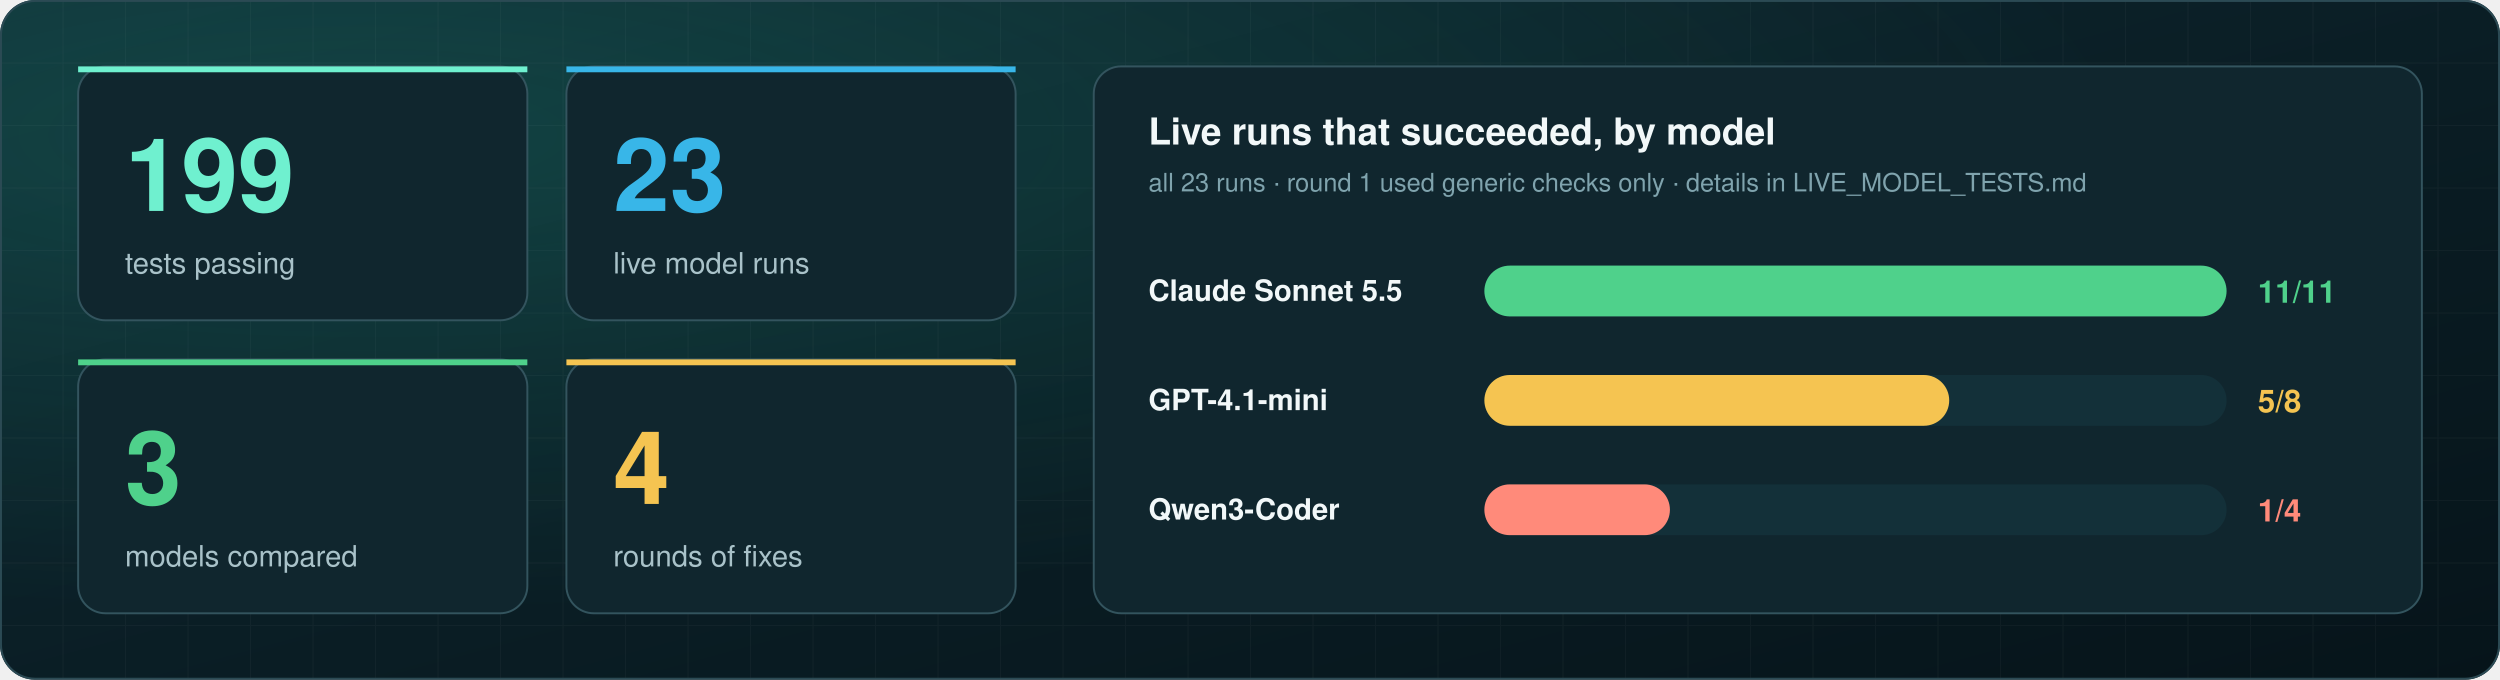
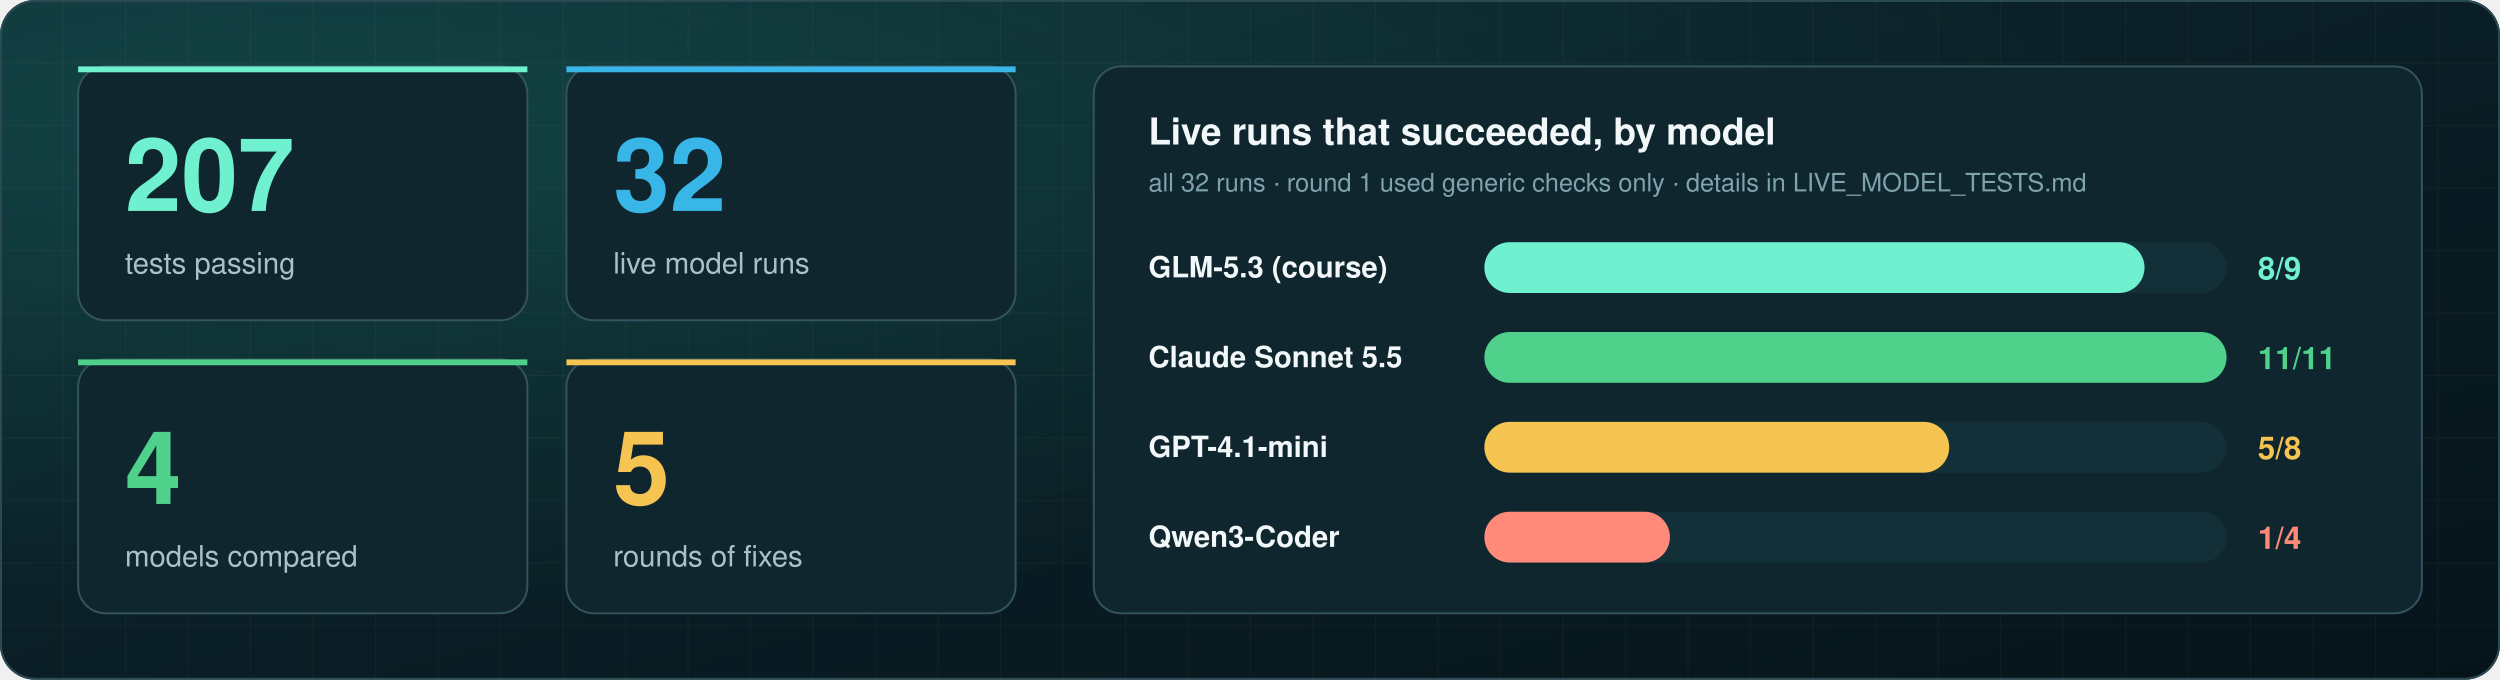
<svg xmlns="http://www.w3.org/2000/svg" width="1280" height="348" viewBox="0 0 1280 348" role="img" aria-labelledby="t d">
  <defs>
    <linearGradient id="bg" x1="0" y1="0" x2="1" y2="1">
      <stop offset="0" stop-color="#0f2a33" />
      <stop offset="0.55" stop-color="#0a1d24" />
      <stop offset="1" stop-color="#06141a" />
    </linearGradient>
    <radialGradient id="glow" cx="0.15" cy="0.2" r="0.7">
      <stop offset="0" stop-color="#2ad1a8" stop-opacity="0.17" />
      <stop offset="1" stop-color="#2ad1a8" stop-opacity="0" />
    </radialGradient>
    <linearGradient id="accent" x1="0" y1="0" x2="1" y2="0">
      <stop offset="0" stop-color="#6ff0cf" />
      <stop offset="1" stop-color="#38b6e8" />
    </linearGradient>
    <linearGradient id="sweep" x1="0" y1="0" x2="1" y2="0">
      <stop offset="0" stop-color="#6ff0cf" stop-opacity="0" />
      <stop offset="0.5" stop-color="#6ff0cf" stop-opacity="0.9" />
      <stop offset="1" stop-color="#38b6e8" stop-opacity="0" />
    </linearGradient>
    <pattern id="grid" width="32" height="32" patternUnits="userSpaceOnUse">
      <path d="M32 0H0V32" fill="none" stroke="#fff" stroke-opacity="0.035" />
    </pattern>
    <filter id="shadow" x="-10%" y="-10%" width="120%" height="140%">
      <feDropShadow dx="0" dy="10" stdDeviation="14" flood-color="#000" flood-opacity="0.45" />
    </filter>
    <filter id="soft" x="-50%" y="-50%" width="200%" height="200%">
      <feGaussianBlur stdDeviation="6" />
    </filter>
    <clipPath id="frame">
      <rect width="1280" height="348" rx="18" />
    </clipPath>
  </defs>
  <style>
  text { font-family: Segoe UI, -apple-system, BlinkMacSystemFont, Helvetica Neue, Helvetica, Arial, sans-serif; }
  .mono { font-family: SFMono-Regular, Menlo, Consolas, Liberation Mono, monospace; }
  .flow { stroke-dasharray: 6 10; animation: dash 1.1s linear infinite; }
  @keyframes dash { to { stroke-dashoffset: -32; } }
  .blink { animation: blink 1.1s steps(1) infinite; }
  @keyframes blink { 50% { opacity: 0; } }
  .pulse { transform-box: fill-box; transform-origin: center; animation: pulse 2.4s ease-in-out infinite; }
  @keyframes pulse { 0%,100% { opacity: .25; transform: scale(1); } 50% { opacity: .9; transform: scale(1.05); } }
  .sweep { animation: sweep 5s ease-in-out infinite; }
  @keyframes sweep { 0% { transform: translateX(-420px); } 100% { transform: translateX(1320px); } }
  .bar{transform-box:fill-box;transform-origin:left;animation:grow 2.2s cubic-bezier(.2,.8,.2,1) both;}
@keyframes grow{from{transform:scaleX(0)}to{transform:scaleX(1)}}
  @media (prefers-reduced-motion: reduce) { * { animation: none !important; } }
</style>
  <g clip-path="url(#frame)">
    <rect width="1280" height="348" fill="url(#bg)" />
    <rect width="1280" height="348" fill="url(#grid)" />
    <rect width="1280" height="348" fill="url(#glow)" />
    <rect x="40" y="34" width="230" height="130" rx="14" fill="#10262e" stroke="#33545e" />
    <rect x="40" y="34" width="230" height="3" fill="#6ff0cf" />
-     <text x="64" y="108" font-size="52" fill="#6ff0cf" font-weight="800" text-anchor="start">199</text>
+     <text x="64" y="108" font-size="52" fill="#6ff0cf" font-weight="800" text-anchor="start">207</text>
    <text x="64" y="140" font-size="15" fill="#a9c2c9" font-weight="400" text-anchor="start">tests passing</text>
    <rect x="290" y="34" width="230" height="130" rx="14" fill="#10262e" stroke="#33545e" />
    <rect x="290" y="34" width="230" height="3" fill="#38b6e8" />
-     <text x="314" y="108" font-size="52" fill="#38b6e8" font-weight="800" text-anchor="start">23</text>
+     <text x="314" y="108" font-size="52" fill="#38b6e8" font-weight="800" text-anchor="start">32</text>
    <text x="314" y="140" font-size="15" fill="#a9c2c9" font-weight="400" text-anchor="start">live model runs</text>
    <rect x="40" y="184" width="230" height="130" rx="14" fill="#10262e" stroke="#33545e" />
    <rect x="40" y="184" width="230" height="3" fill="#4fd18b" />
-     <text x="64" y="258" font-size="52" fill="#4fd18b" font-weight="800" text-anchor="start">3</text>
+     <text x="64" y="258" font-size="52" fill="#4fd18b" font-weight="800" text-anchor="start">4</text>
    <text x="64" y="290" font-size="15" fill="#a9c2c9" font-weight="400" text-anchor="start">models compared</text>
    <rect x="290" y="184" width="230" height="130" rx="14" fill="#10262e" stroke="#33545e" />
    <rect x="290" y="184" width="230" height="3" fill="#f5c451" />
-     <text x="314" y="258" font-size="52" fill="#f5c451" font-weight="800" text-anchor="start">4</text>
+     <text x="314" y="258" font-size="52" fill="#f5c451" font-weight="800" text-anchor="start">5</text>
    <text x="314" y="290" font-size="15" fill="#a9c2c9" font-weight="400" text-anchor="start">rounds of fixes</text>
    <rect x="560" y="34" width="680" height="280" rx="14" fill="#10262e" stroke="#33545e" />
    <text x="588" y="74" font-size="19" fill="#f2f8f9" font-weight="700" text-anchor="start">Live runs that succeeded, by model</text>
-     <text x="588" y="98" font-size="13" fill="#7fa3ad" font-weight="400" text-anchor="start">all 23 runs · round 1 used generic checks only · details in LIVE_MODEL_TESTS.md</text>
-     <text x="588" y="154" font-size="15" fill="#f2f8f9" font-weight="600" text-anchor="start">Claude Sonnet 5.5</text>
-     <rect x="760" y="136" width="380" height="26" rx="13" fill="#133039" />
-     <rect x="760" y="136" width="380" height="26" rx="13" fill="#4fd18b" class="bar" style="animation-delay:0.3s" />
-     <text x="1156" y="155" font-size="16" fill="#4fd18b" font-weight="800" text-anchor="start">11/11</text>
-     <text x="588" y="210" font-size="15" fill="#f2f8f9" font-weight="600" text-anchor="start">GPT-4.1-mini</text>
-     <rect x="760" y="192" width="380" height="26" rx="13" fill="#133039" />
-     <rect x="760" y="192" width="238" height="26" rx="13" fill="#f5c451" class="bar" style="animation-delay:0.55s" />
-     <text x="1156" y="211" font-size="16" fill="#f5c451" font-weight="800" text-anchor="start">5/8</text>
-     <text x="588" y="266" font-size="15" fill="#f2f8f9" font-weight="600" text-anchor="start">Qwen3-Coder</text>
-     <rect x="760" y="248" width="380" height="26" rx="13" fill="#133039" />
-     <rect x="760" y="248" width="95" height="26" rx="13" fill="#ff8a7a" class="bar" style="animation-delay:0.8s" />
-     <text x="1156" y="267" font-size="16" fill="#ff8a7a" font-weight="800" text-anchor="start">1/4</text>
+     <text x="588" y="98" font-size="13" fill="#7fa3ad" font-weight="400" text-anchor="start">all 32 runs · round 1 used generic checks only · details in LIVE_MODEL_TESTS.md</text>
+     <text x="588" y="142" font-size="15" fill="#f2f8f9" font-weight="600" text-anchor="start">GLM-5.3 (course)</text>
+     <rect x="760" y="124" width="380" height="26" rx="13" fill="#133039" />
+     <rect x="760" y="124" width="338" height="26" rx="13" fill="#6ff0cf" class="bar" style="animation-delay:0.3s" />
+     <text x="1156" y="143" font-size="16" fill="#6ff0cf" font-weight="800" text-anchor="start">8/9</text>
+     <text x="588" y="188" font-size="15" fill="#f2f8f9" font-weight="600" text-anchor="start">Claude Sonnet 5.5</text>
+     <rect x="760" y="170" width="380" height="26" rx="13" fill="#133039" />
+     <rect x="760" y="170" width="380" height="26" rx="13" fill="#4fd18b" class="bar" style="animation-delay:0.55s" />
+     <text x="1156" y="189" font-size="16" fill="#4fd18b" font-weight="800" text-anchor="start">11/11</text>
+     <text x="588" y="234" font-size="15" fill="#f2f8f9" font-weight="600" text-anchor="start">GPT-4.1-mini</text>
+     <rect x="760" y="216" width="380" height="26" rx="13" fill="#133039" />
+     <rect x="760" y="216" width="238" height="26" rx="13" fill="#f5c451" class="bar" style="animation-delay:0.8s" />
+     <text x="1156" y="235" font-size="16" fill="#f5c451" font-weight="800" text-anchor="start">5/8</text>
+     <text x="588" y="280" font-size="15" fill="#f2f8f9" font-weight="600" text-anchor="start">Qwen3-Coder</text>
+     <rect x="760" y="262" width="380" height="26" rx="13" fill="#133039" />
+     <rect x="760" y="262" width="95" height="26" rx="13" fill="#ff8a7a" class="bar" style="animation-delay:1.05s" />
+     <text x="1156" y="281" font-size="16" fill="#ff8a7a" font-weight="800" text-anchor="start">1/4</text>
  </g>
  <rect x="0.5" y="0.5" width="1279" height="347" rx="17.5" fill="none" stroke="#2b4a54" />
</svg>
